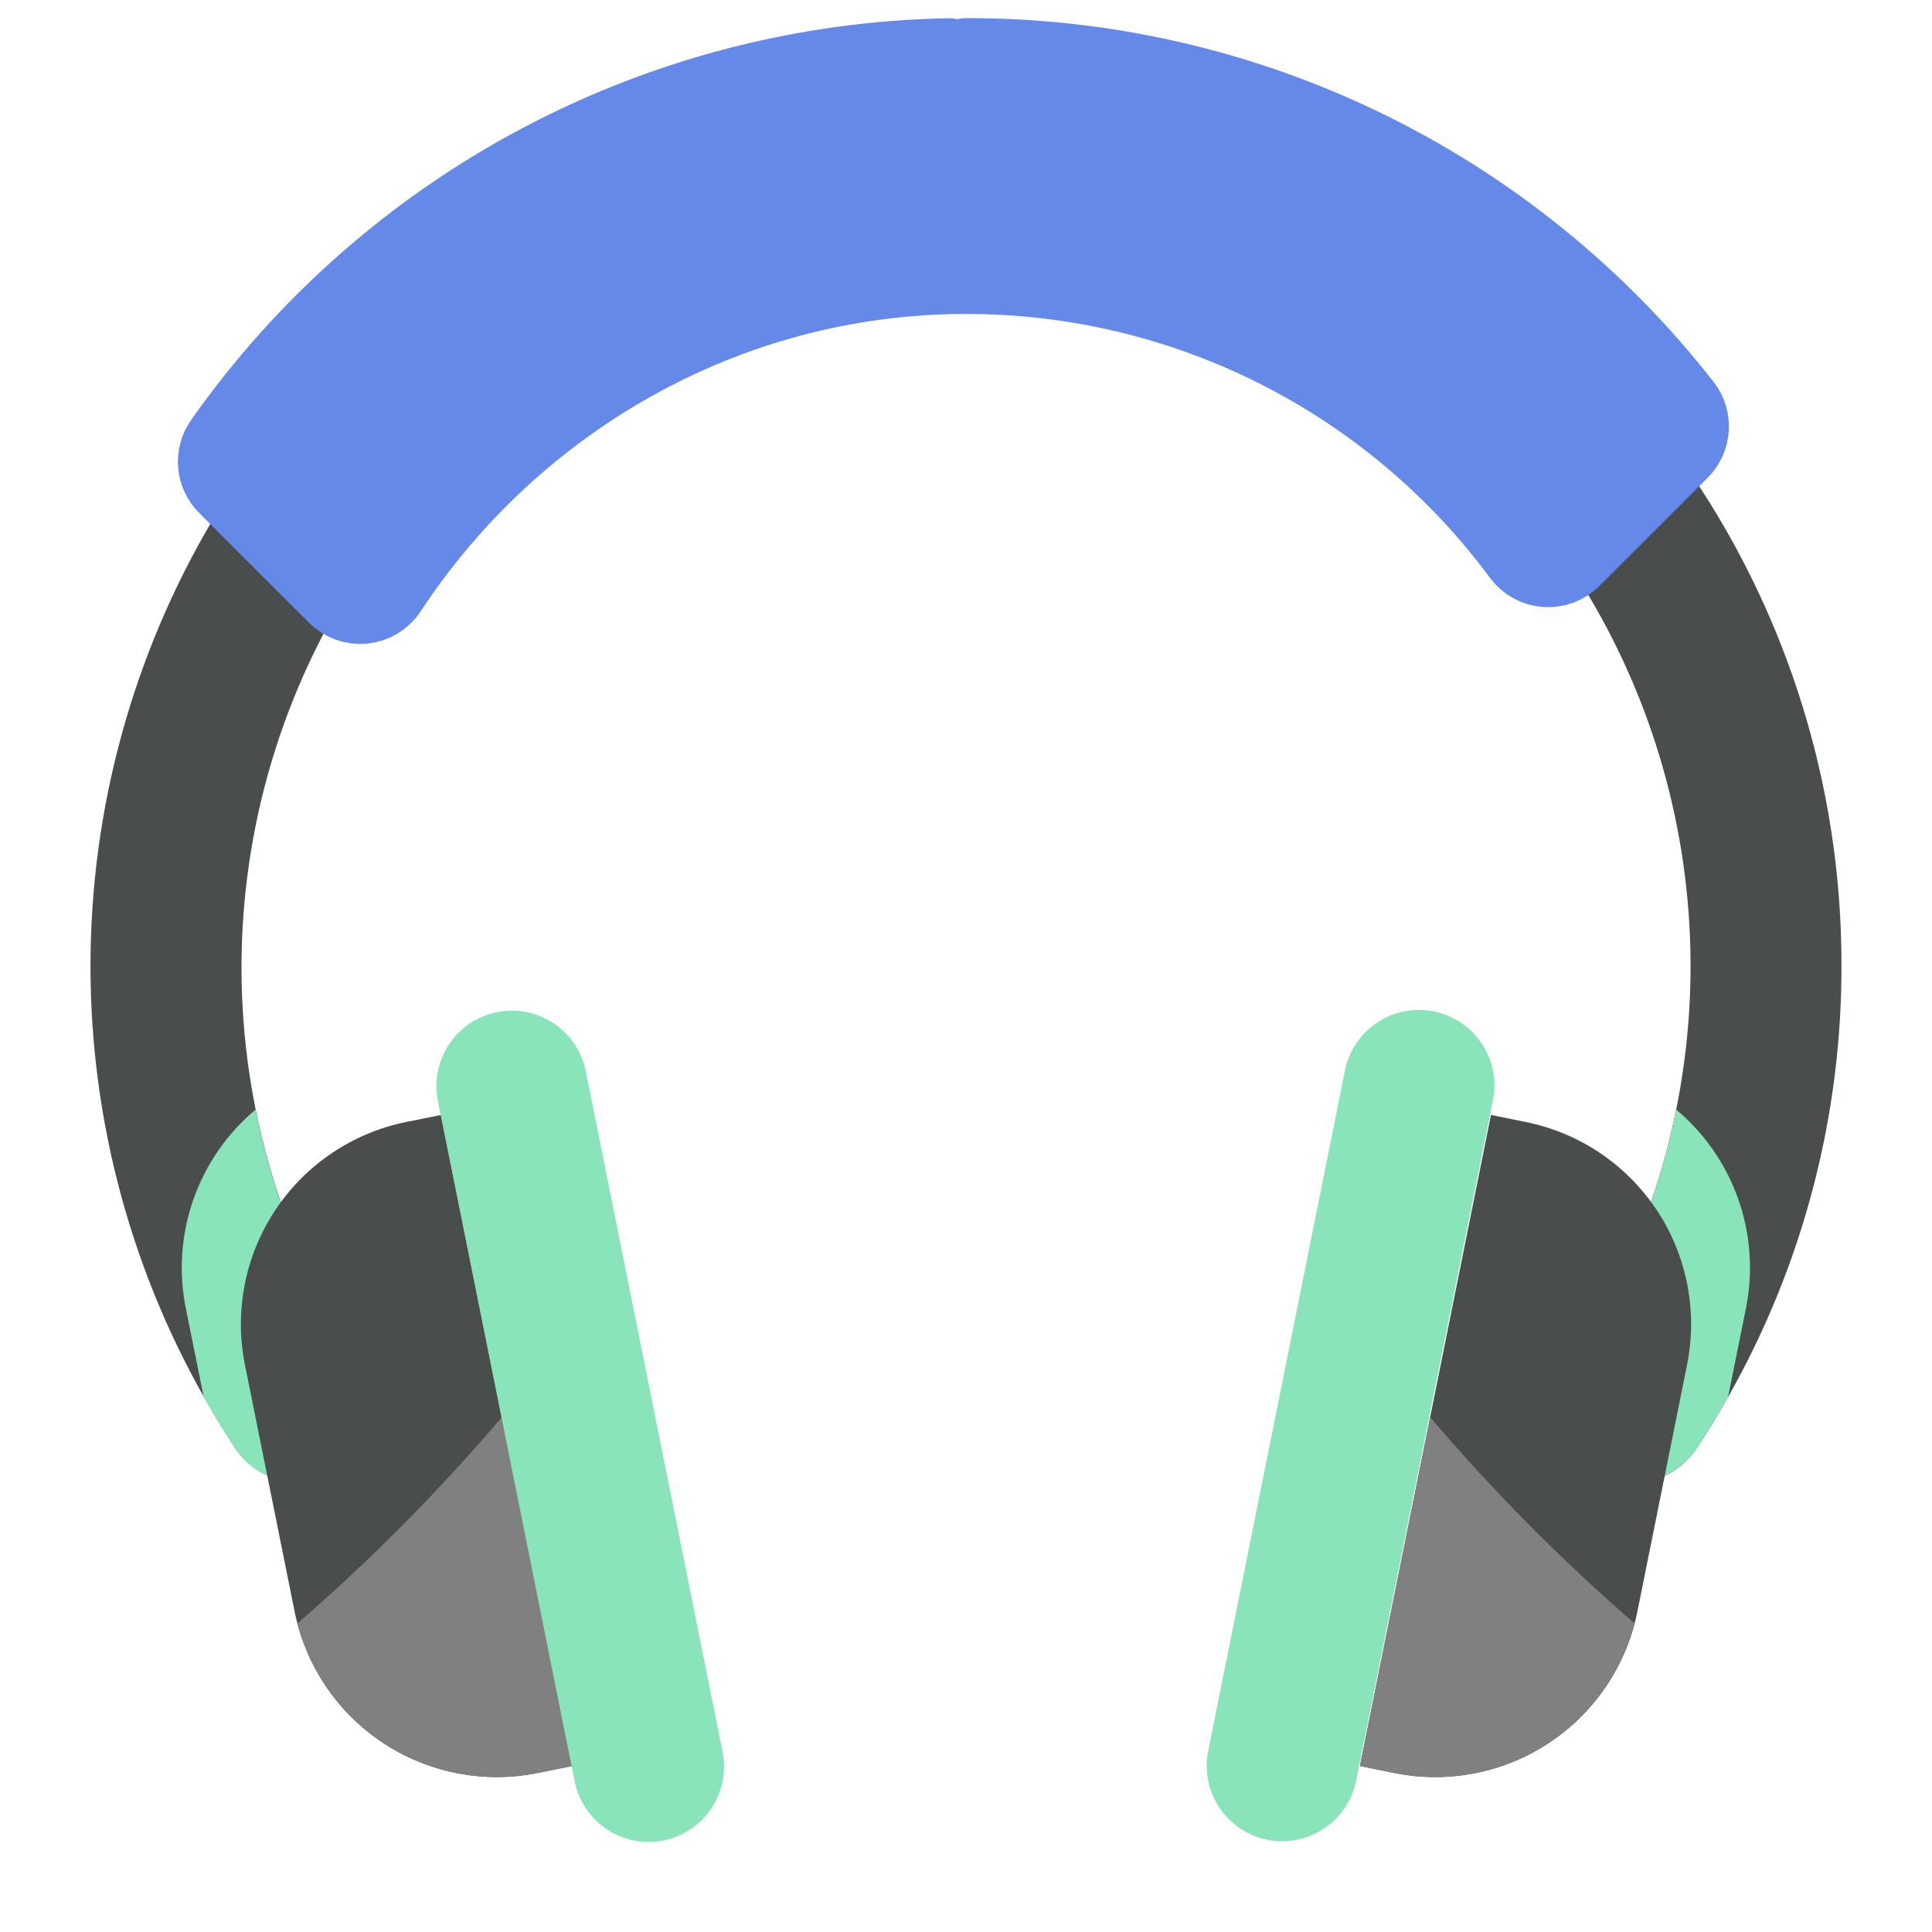
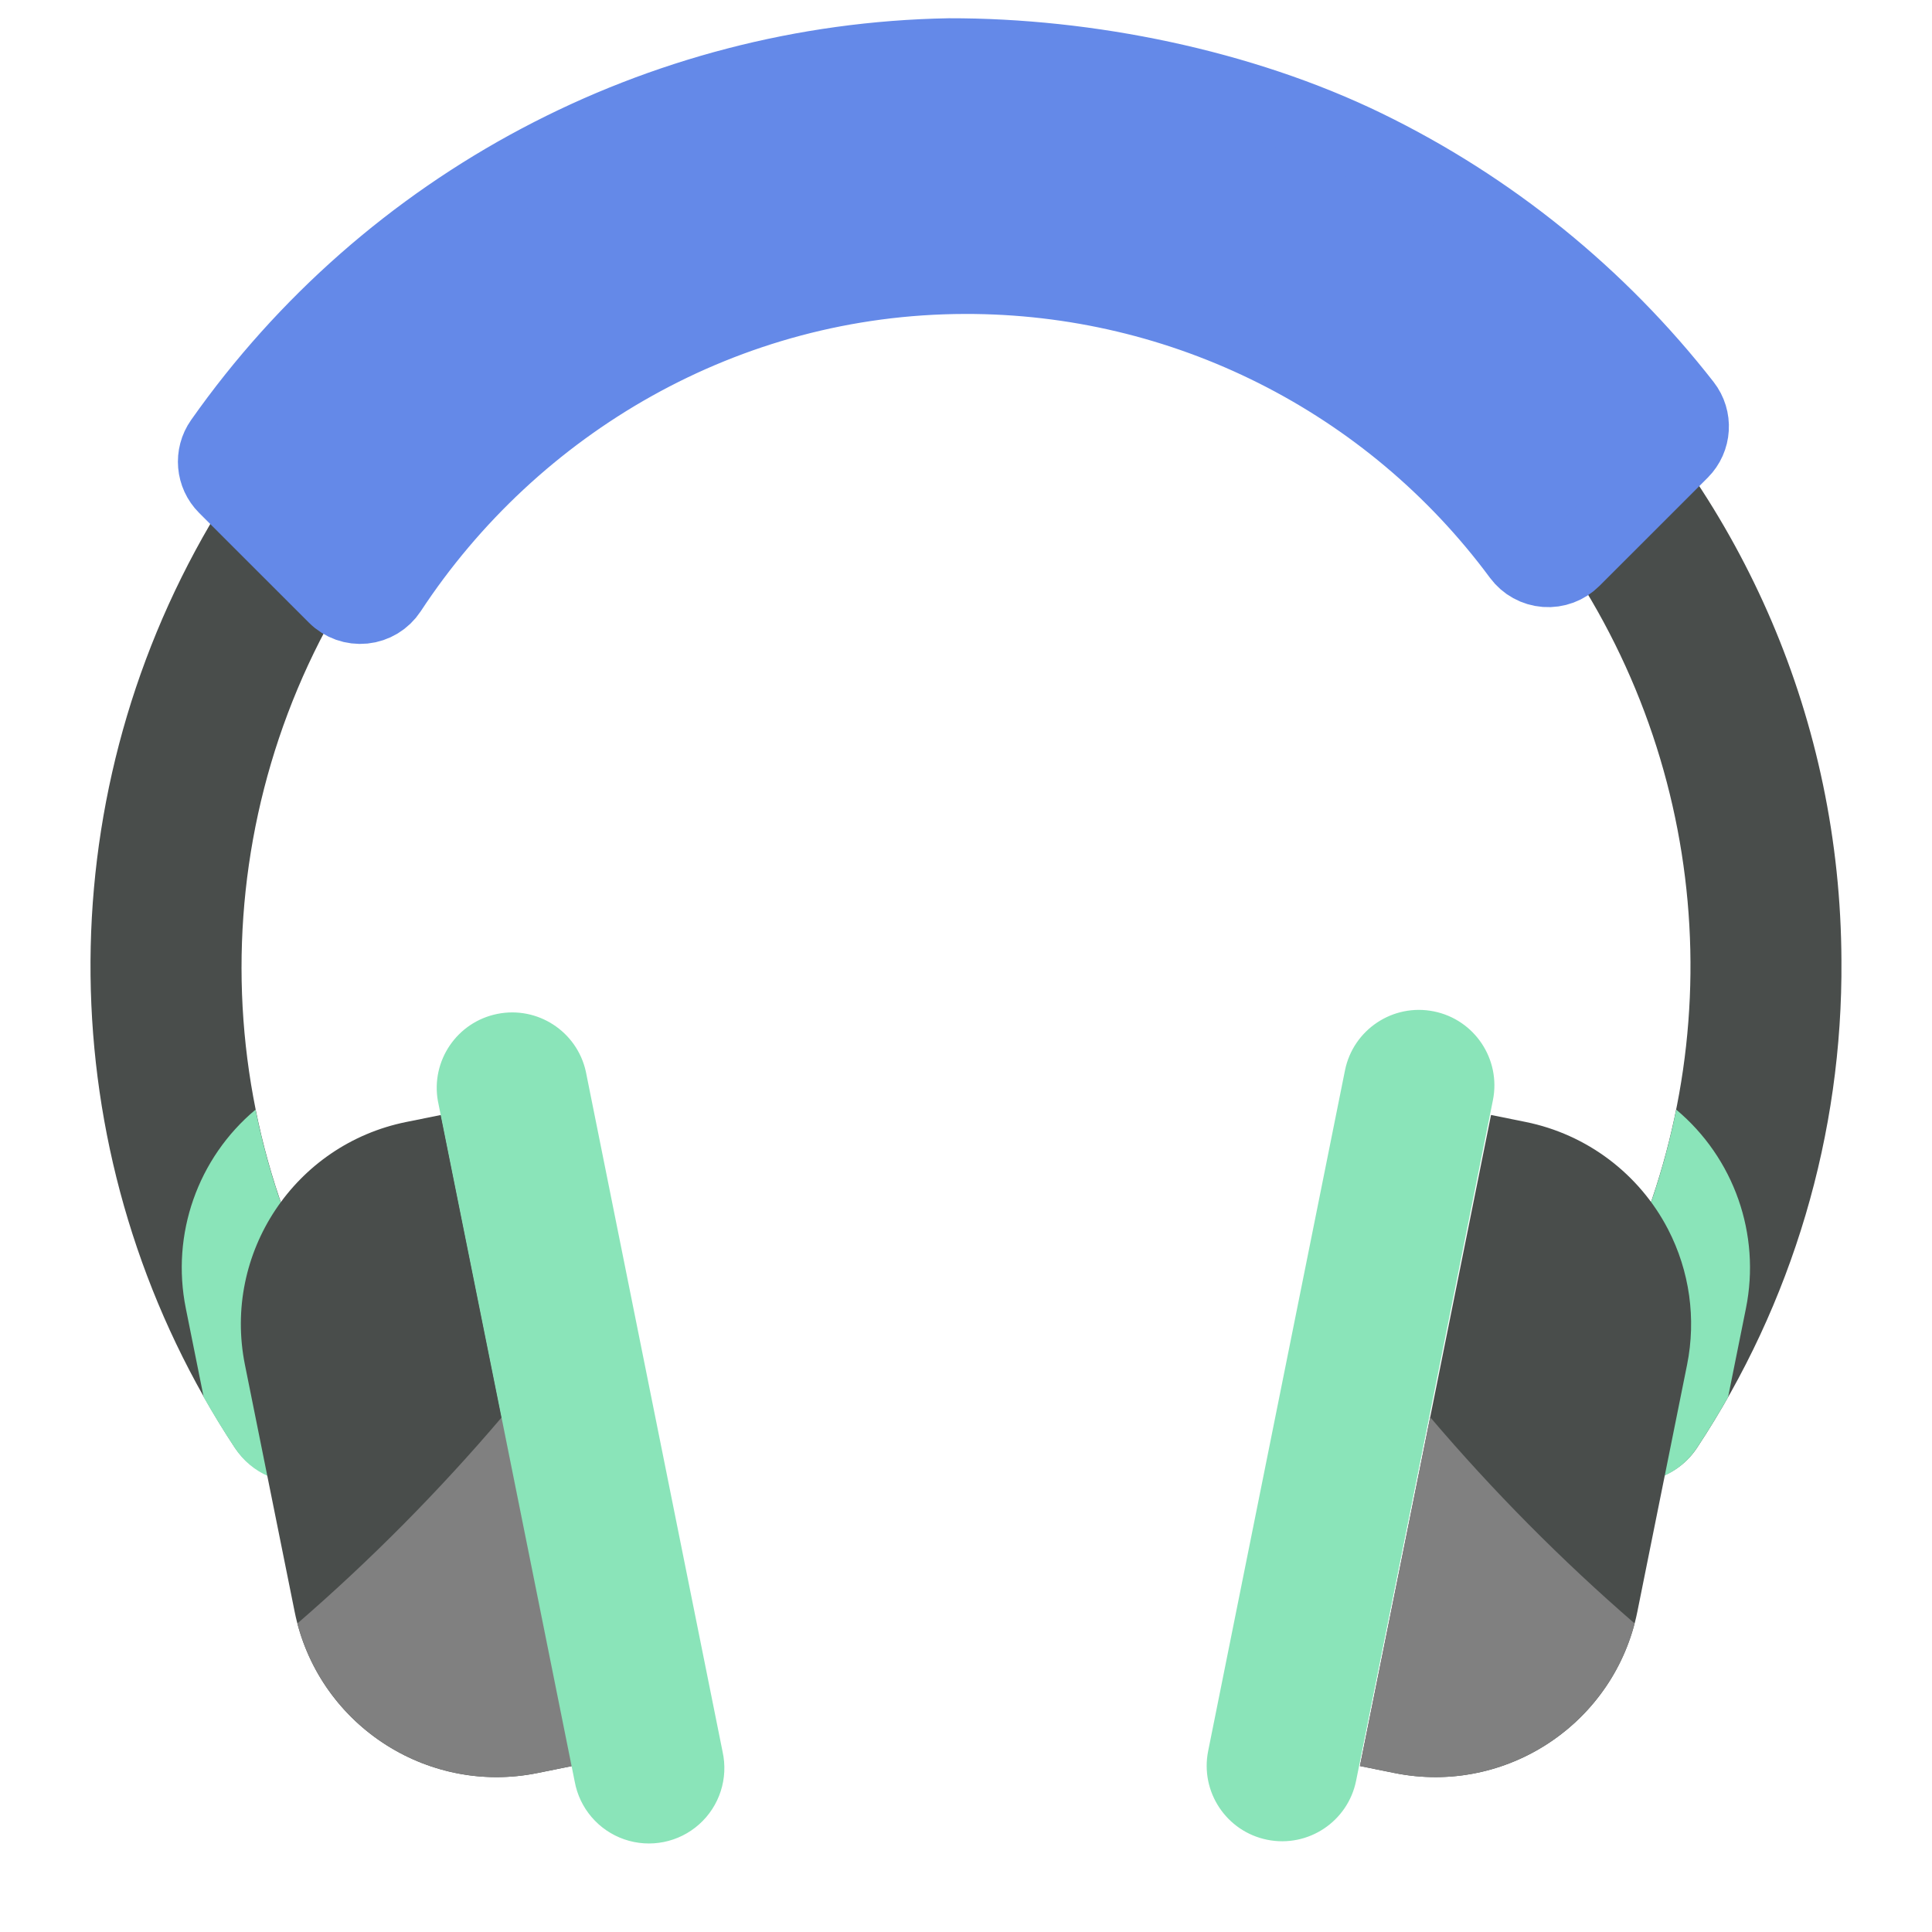
- <svg xmlns="http://www.w3.org/2000/svg" width="40" height="40" viewBox="0 0 40 40" fill="none">
-   <path d="M38.125 19.888C38.149 23.054 37.34 26.171 35.777 28.926C35.575 29.284 35.361 29.634 35.134 29.976C35.023 30.15 34.877 30.3 34.707 30.417C34.537 30.535 34.345 30.617 34.142 30.66C33.94 30.702 33.731 30.704 33.528 30.666C33.325 30.627 33.132 30.548 32.959 30.434C32.786 30.32 32.638 30.173 32.523 30.001C32.408 29.83 32.328 29.637 32.288 29.434C32.247 29.231 32.248 29.022 32.289 28.82C32.33 28.617 32.411 28.424 32.527 28.253C34.019 25.99 34.868 23.364 34.987 20.656C35.105 17.948 34.488 15.259 33.2 12.874C31.912 10.489 30.002 8.497 27.673 7.111C25.344 5.724 22.683 4.995 19.972 5C14.762 5.01 10.142 7.745 7.457 11.832C5.852 14.27 4.998 17.126 5 20.045C5.003 22.964 5.863 25.818 7.473 28.253C7.701 28.599 7.782 29.022 7.699 29.427C7.616 29.834 7.375 30.19 7.029 30.418C6.683 30.646 6.261 30.728 5.855 30.645C5.449 30.561 5.092 30.32 4.864 29.974C3.079 27.265 2.054 24.127 1.895 20.887C1.737 17.647 2.451 14.424 3.962 11.553C5.474 8.683 7.729 6.271 10.491 4.569C13.253 2.868 16.421 1.938 19.664 1.878C19.778 1.876 19.891 1.875 20.005 1.875C24.795 1.865 29.393 3.756 32.791 7.133C36.188 10.511 38.106 15.098 38.125 19.888V19.888Z" fill="#494D4B" />
-   <path d="M36.148 27.087L35.777 28.926C35.575 29.284 35.361 29.634 35.134 29.976C35.023 30.15 34.877 30.3 34.707 30.417C34.537 30.534 34.345 30.617 34.142 30.659C33.94 30.702 33.731 30.704 33.528 30.665C33.325 30.627 33.132 30.548 32.959 30.434C32.786 30.32 32.638 30.173 32.523 30.001C32.408 29.829 32.328 29.637 32.288 29.434C32.247 29.231 32.248 29.022 32.289 28.819C32.33 28.617 32.411 28.424 32.527 28.253C33.587 26.65 34.326 24.858 34.705 22.974C35.293 23.467 35.737 24.109 35.991 24.833C36.245 25.557 36.299 26.335 36.148 27.087Z" fill="#8AE4B9" />
-   <path d="M3.847 27.087L4.218 28.926C4.42 29.284 4.634 29.634 4.861 29.976C4.973 30.15 5.118 30.3 5.288 30.417C5.458 30.534 5.65 30.617 5.853 30.659C6.055 30.702 6.264 30.704 6.467 30.665C6.67 30.627 6.864 30.548 7.036 30.434C7.209 30.32 7.357 30.173 7.472 30.001C7.587 29.829 7.667 29.637 7.708 29.434C7.748 29.231 7.747 29.022 7.706 28.819C7.665 28.617 7.584 28.424 7.468 28.253C6.409 26.65 5.669 24.858 5.29 22.974C4.702 23.467 4.258 24.109 4.004 24.833C3.75 25.557 3.696 26.335 3.847 27.087Z" fill="#8AE4B9" />
-   <path d="M11.844 36.564L11.126 36.709C10.059 36.923 8.951 36.722 8.027 36.147C7.103 35.572 6.434 34.665 6.157 33.612C6.136 33.531 6.117 33.45 6.1 33.367L5.071 28.256C4.848 27.146 5.075 25.993 5.702 25.051C6.328 24.108 7.303 23.453 8.413 23.229L9.131 23.084L10.39 29.341L11.844 36.564Z" fill="#494D4B" />
-   <path d="M34.929 28.256L33.9 33.367C33.677 34.477 33.022 35.452 32.079 36.079C31.137 36.705 29.984 36.932 28.874 36.709L28.156 36.564L28.9 32.871L30.869 23.084L31.587 23.229C32.697 23.453 33.672 24.108 34.299 25.05C34.386 25.18 34.465 25.314 34.536 25.453C34.982 26.315 35.12 27.304 34.929 28.256V28.256Z" fill="#494D4B" />
-   <path d="M11.844 36.564L11.126 36.709C10.059 36.923 8.95 36.722 8.027 36.147C7.103 35.572 6.434 34.665 6.157 33.612C7.674 32.298 9.089 30.87 10.39 29.341L11.844 36.564Z" fill="#808080" />
-   <path d="M28.156 36.564L28.874 36.709C29.941 36.923 31.05 36.722 31.973 36.147C32.897 35.572 33.566 34.665 33.843 33.612C32.326 32.298 30.911 30.87 29.61 29.341L28.156 36.564Z" fill="#808080" />
-   <path d="M9.066 22.794L11.898 36.882C12.068 37.728 12.891 38.275 13.737 38.105C14.582 37.935 15.13 37.112 14.96 36.266L12.128 22.179C11.958 21.333 11.135 20.785 10.289 20.955C9.444 21.125 8.896 21.949 9.066 22.794Z" fill="#8AE4B9" />
-   <path d="M27.846 22.163L25.014 36.251C24.844 37.097 25.392 37.92 26.238 38.09C27.084 38.26 27.907 37.712 28.077 36.867L30.909 22.779C31.079 21.933 30.531 21.11 29.685 20.94C28.84 20.77 28.016 21.318 27.846 22.163Z" fill="#8AE4B9" />
-   <path d="M34.887 8.368C35.12 8.667 35.093 9.092 34.826 9.36L32.584 11.601C32.43 11.756 32.216 11.835 31.998 11.819C31.78 11.803 31.581 11.693 31.451 11.517C30.124 9.723 28.394 8.266 26.4 7.264C24.407 6.263 22.205 5.744 19.974 5.75L19.973 5.75C15.03 5.76 10.639 8.355 8.084 12.244C7.96 12.432 7.758 12.555 7.533 12.578C7.309 12.601 7.086 12.522 6.927 12.362L4.653 10.089C4.395 9.831 4.36 9.425 4.57 9.127C6.277 6.701 8.533 4.713 11.153 3.323C13.773 1.933 16.684 1.181 19.65 1.128C19.65 1.128 19.65 1.128 19.651 1.128L19.664 1.878C19.778 1.876 19.891 1.875 20.005 1.875L34.887 8.368ZM34.887 8.368C33.121 6.107 30.863 4.279 28.284 3.023C25.704 1.768 22.872 1.119 20.004 1.125L34.887 8.368Z" fill="#6489E8" stroke="#6489E8" stroke-width="1.5" stroke-linejoin="round" />
+ <svg xmlns="http://www.w3.org/2000/svg" width="40" height="40" viewBox="0 0 40 40">
+   <path d="M38.125 19.888a18.037 18.037 0 01-2.99 10.088 1.562 1.562 0 11-2.608-1.723A15.002 15.002 0 0019.972 5c-5.21.01-9.83 2.745-12.515 6.832a14.91 14.91 0 00.016 16.421 1.563 1.563 0 01-2.609 1.721 18.126 18.126 0 0115.14-28.099 18.083 18.083 0 0118.121 18.013z" fill="#494d4b" />
+   <path d="M36.148 27.087l-.37 1.839c-.203.358-.417.708-.644 1.05a1.564 1.564 0 01-2.845-1.157c.041-.202.122-.395.238-.566a14.91 14.91 0 002.178-5.279 4.267 4.267 0 011.443 4.113zM3.847 27.087l.37 1.839c.203.358.417.708.644 1.05a1.564 1.564 0 002.847-.542 1.563 1.563 0 00-.24-1.18 14.908 14.908 0 01-2.178-5.28 4.267 4.267 0 00-1.443 4.113z" class="prefix__hinge" />
+   <path d="M11.844 36.564l-.718.145A4.267 4.267 0 016.1 33.367l-1.029-5.111a4.27 4.27 0 013.342-5.027l.718-.145 1.259 6.257 1.454 7.223zM34.929 28.256L33.9 33.367a4.268 4.268 0 01-5.026 3.342l-.718-.145.744-3.693 1.97-9.787.717.145a4.275 4.275 0 012.949 2.224 4.27 4.27 0 01.393 2.803z" class="prefix__ear" />
+   <path d="M11.844 36.564l-.718.145a4.267 4.267 0 01-4.969-3.097 39.532 39.532 0 004.233-4.271l1.454 7.223zM28.156 36.564l.718.145a4.267 4.267 0 004.969-3.097 39.53 39.53 0 01-4.233-4.271l-1.454 7.223z" class="prefix__ear-detail" />
+   <path d="M9.066 22.794l2.832 14.088a1.562 1.562 0 103.062-.616L12.128 22.18a1.562 1.562 0 00-3.062.615zM27.846 22.163l-2.832 14.088a1.562 1.562 0 103.063.616l2.832-14.088a1.562 1.562 0 10-3.063-.616z" class="prefix__ear-puff" />
+   <path d="M34.826 9.36a.75.75 0 00.06-.992 18.827 18.827 0 00-6.603-5.345c-2.579-1.255-5.765-1.901-8.633-1.895A18.85 18.85 0 004.57 9.127a.75.75 0 00.083.962l2.274 2.273a.75.75 0 001.157-.118c2.555-3.89 6.947-6.484 11.89-6.494a14.225 14.225 0 0111.477 5.767.75.75 0 001.133.084l2.242-2.241z" stroke-width="1.5" stroke-linejoin="round" fill="#6489e8" stroke="#6489e8" />
+   <style>.prefix__ear-puff,.prefix__hinge{fill:#8ae4b9}.prefix__ear{fill:#494d4b}.prefix__ear-detail{fill:gray}@media (prefers-color-scheme:light){path{fill:#8ae4b9;stroke:#8ae4b9;stroke-width:0}}</style>
</svg>
